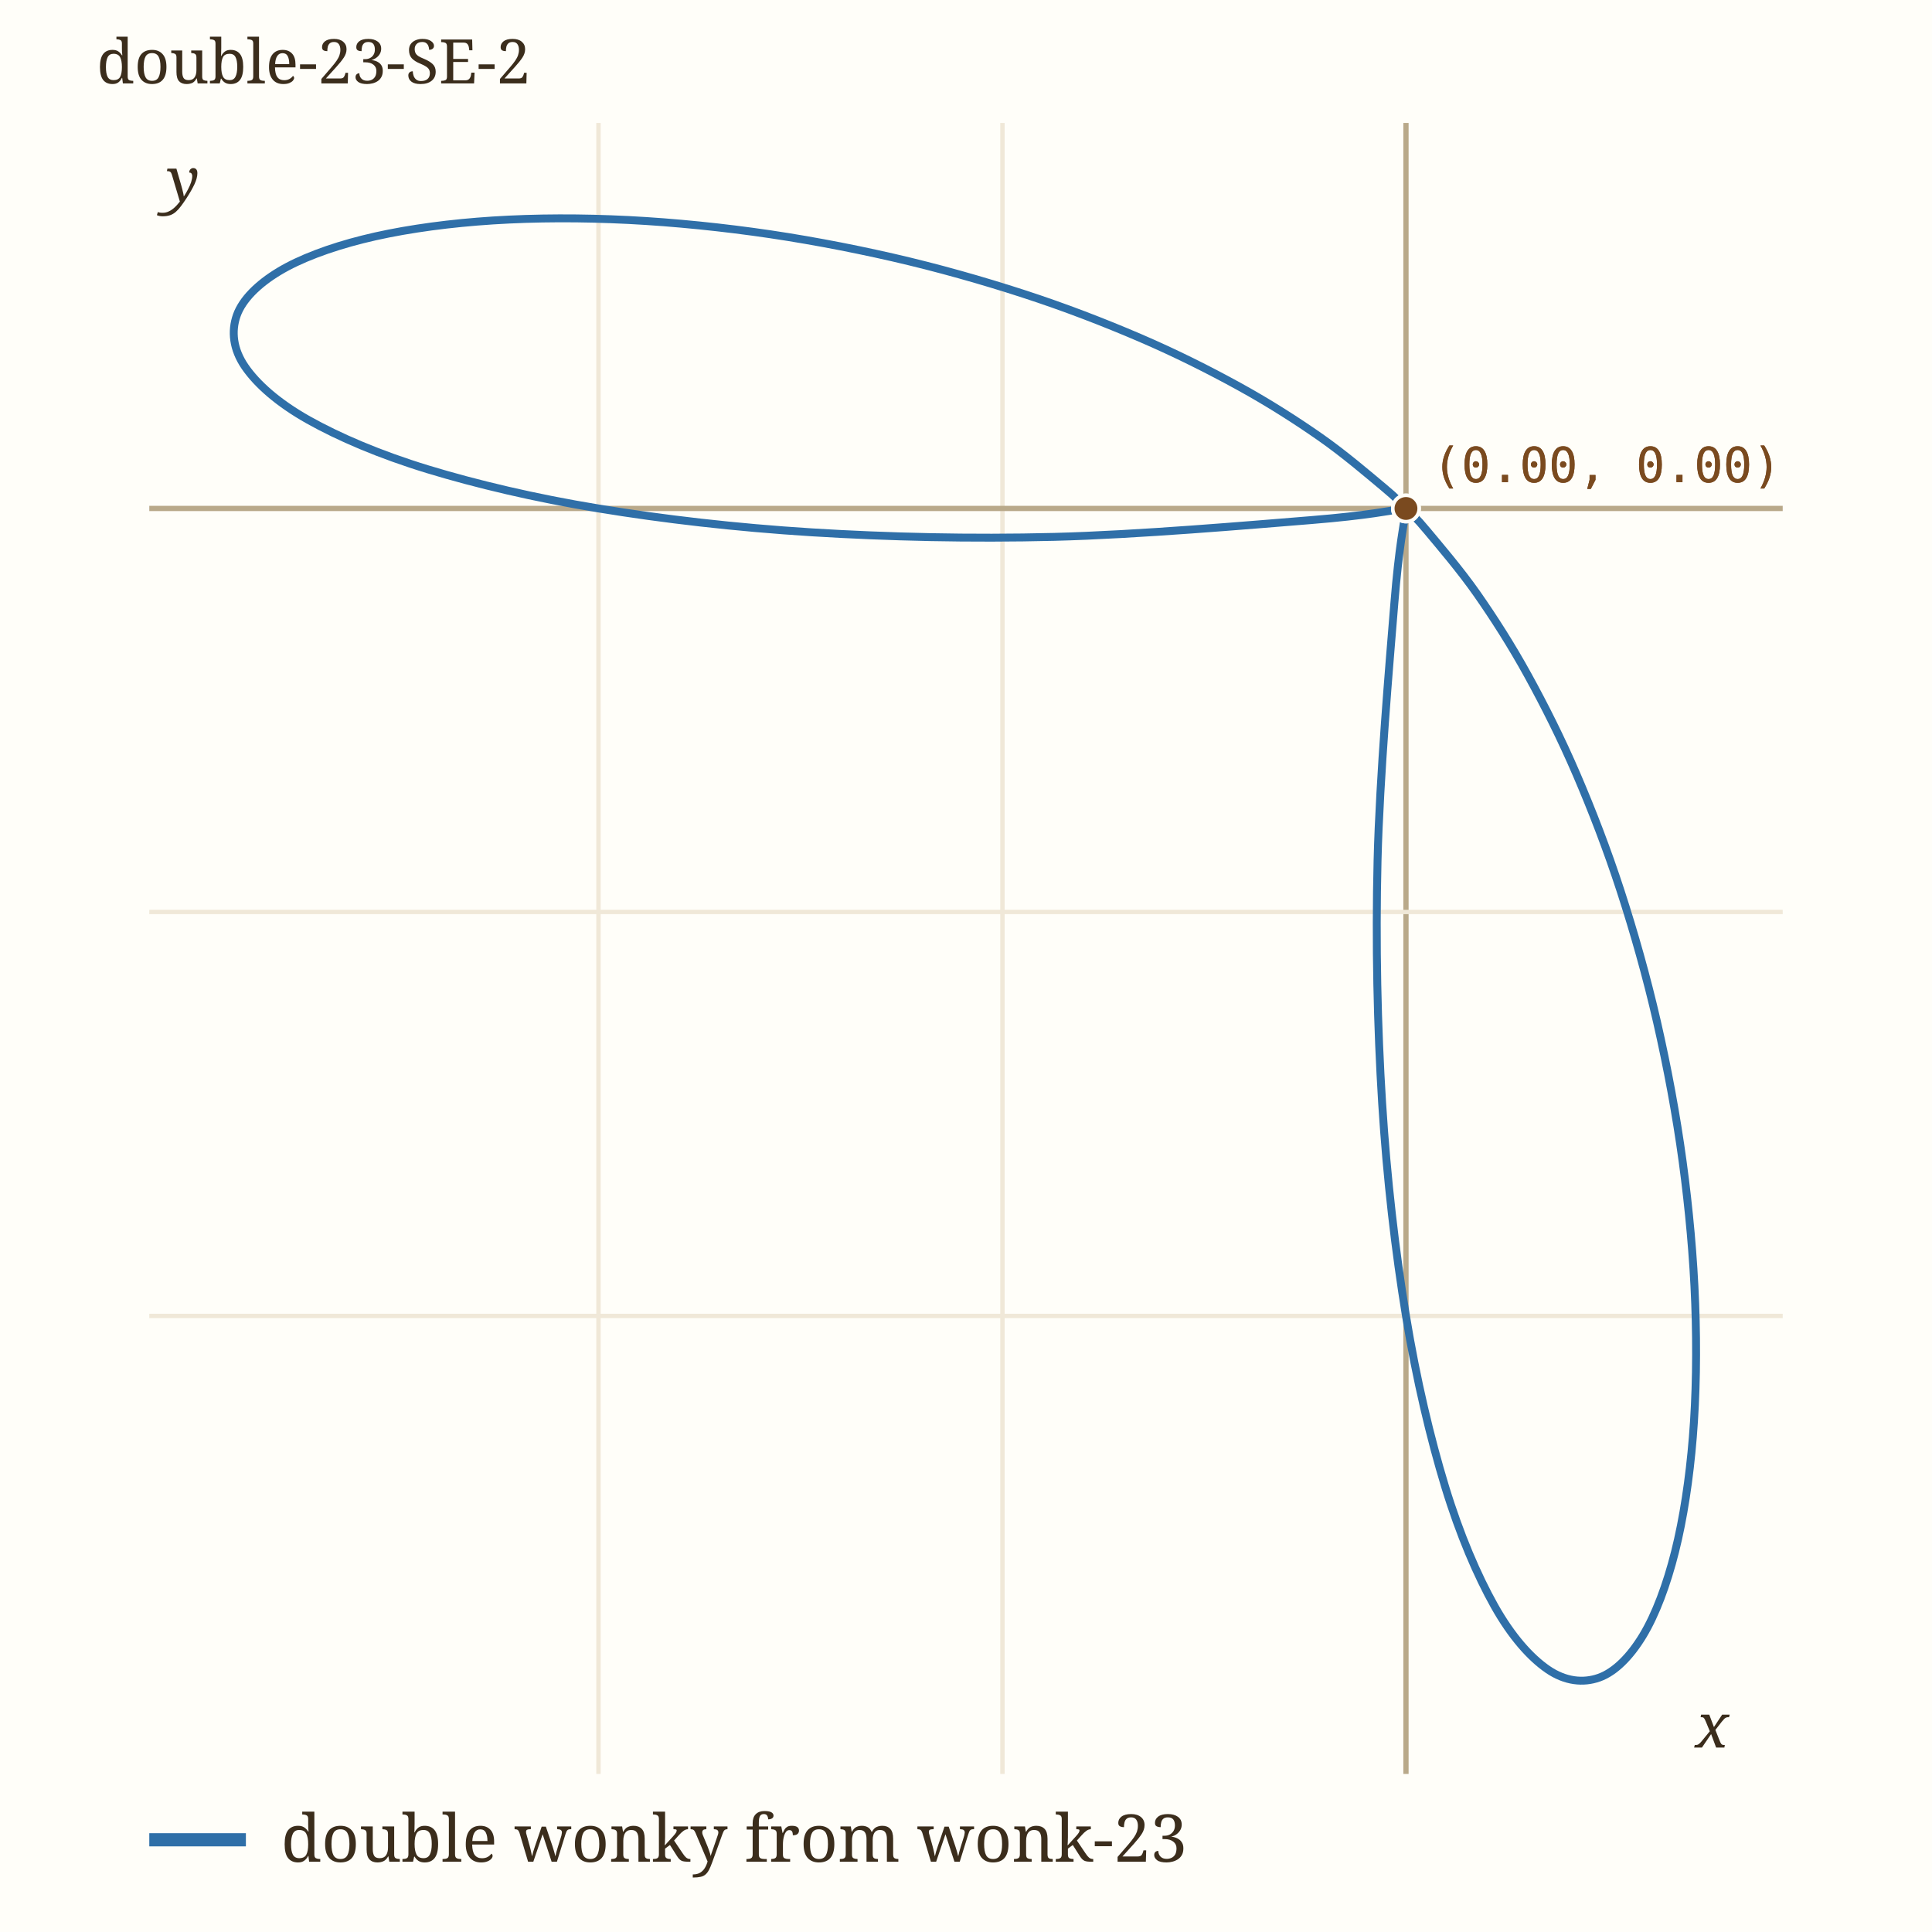
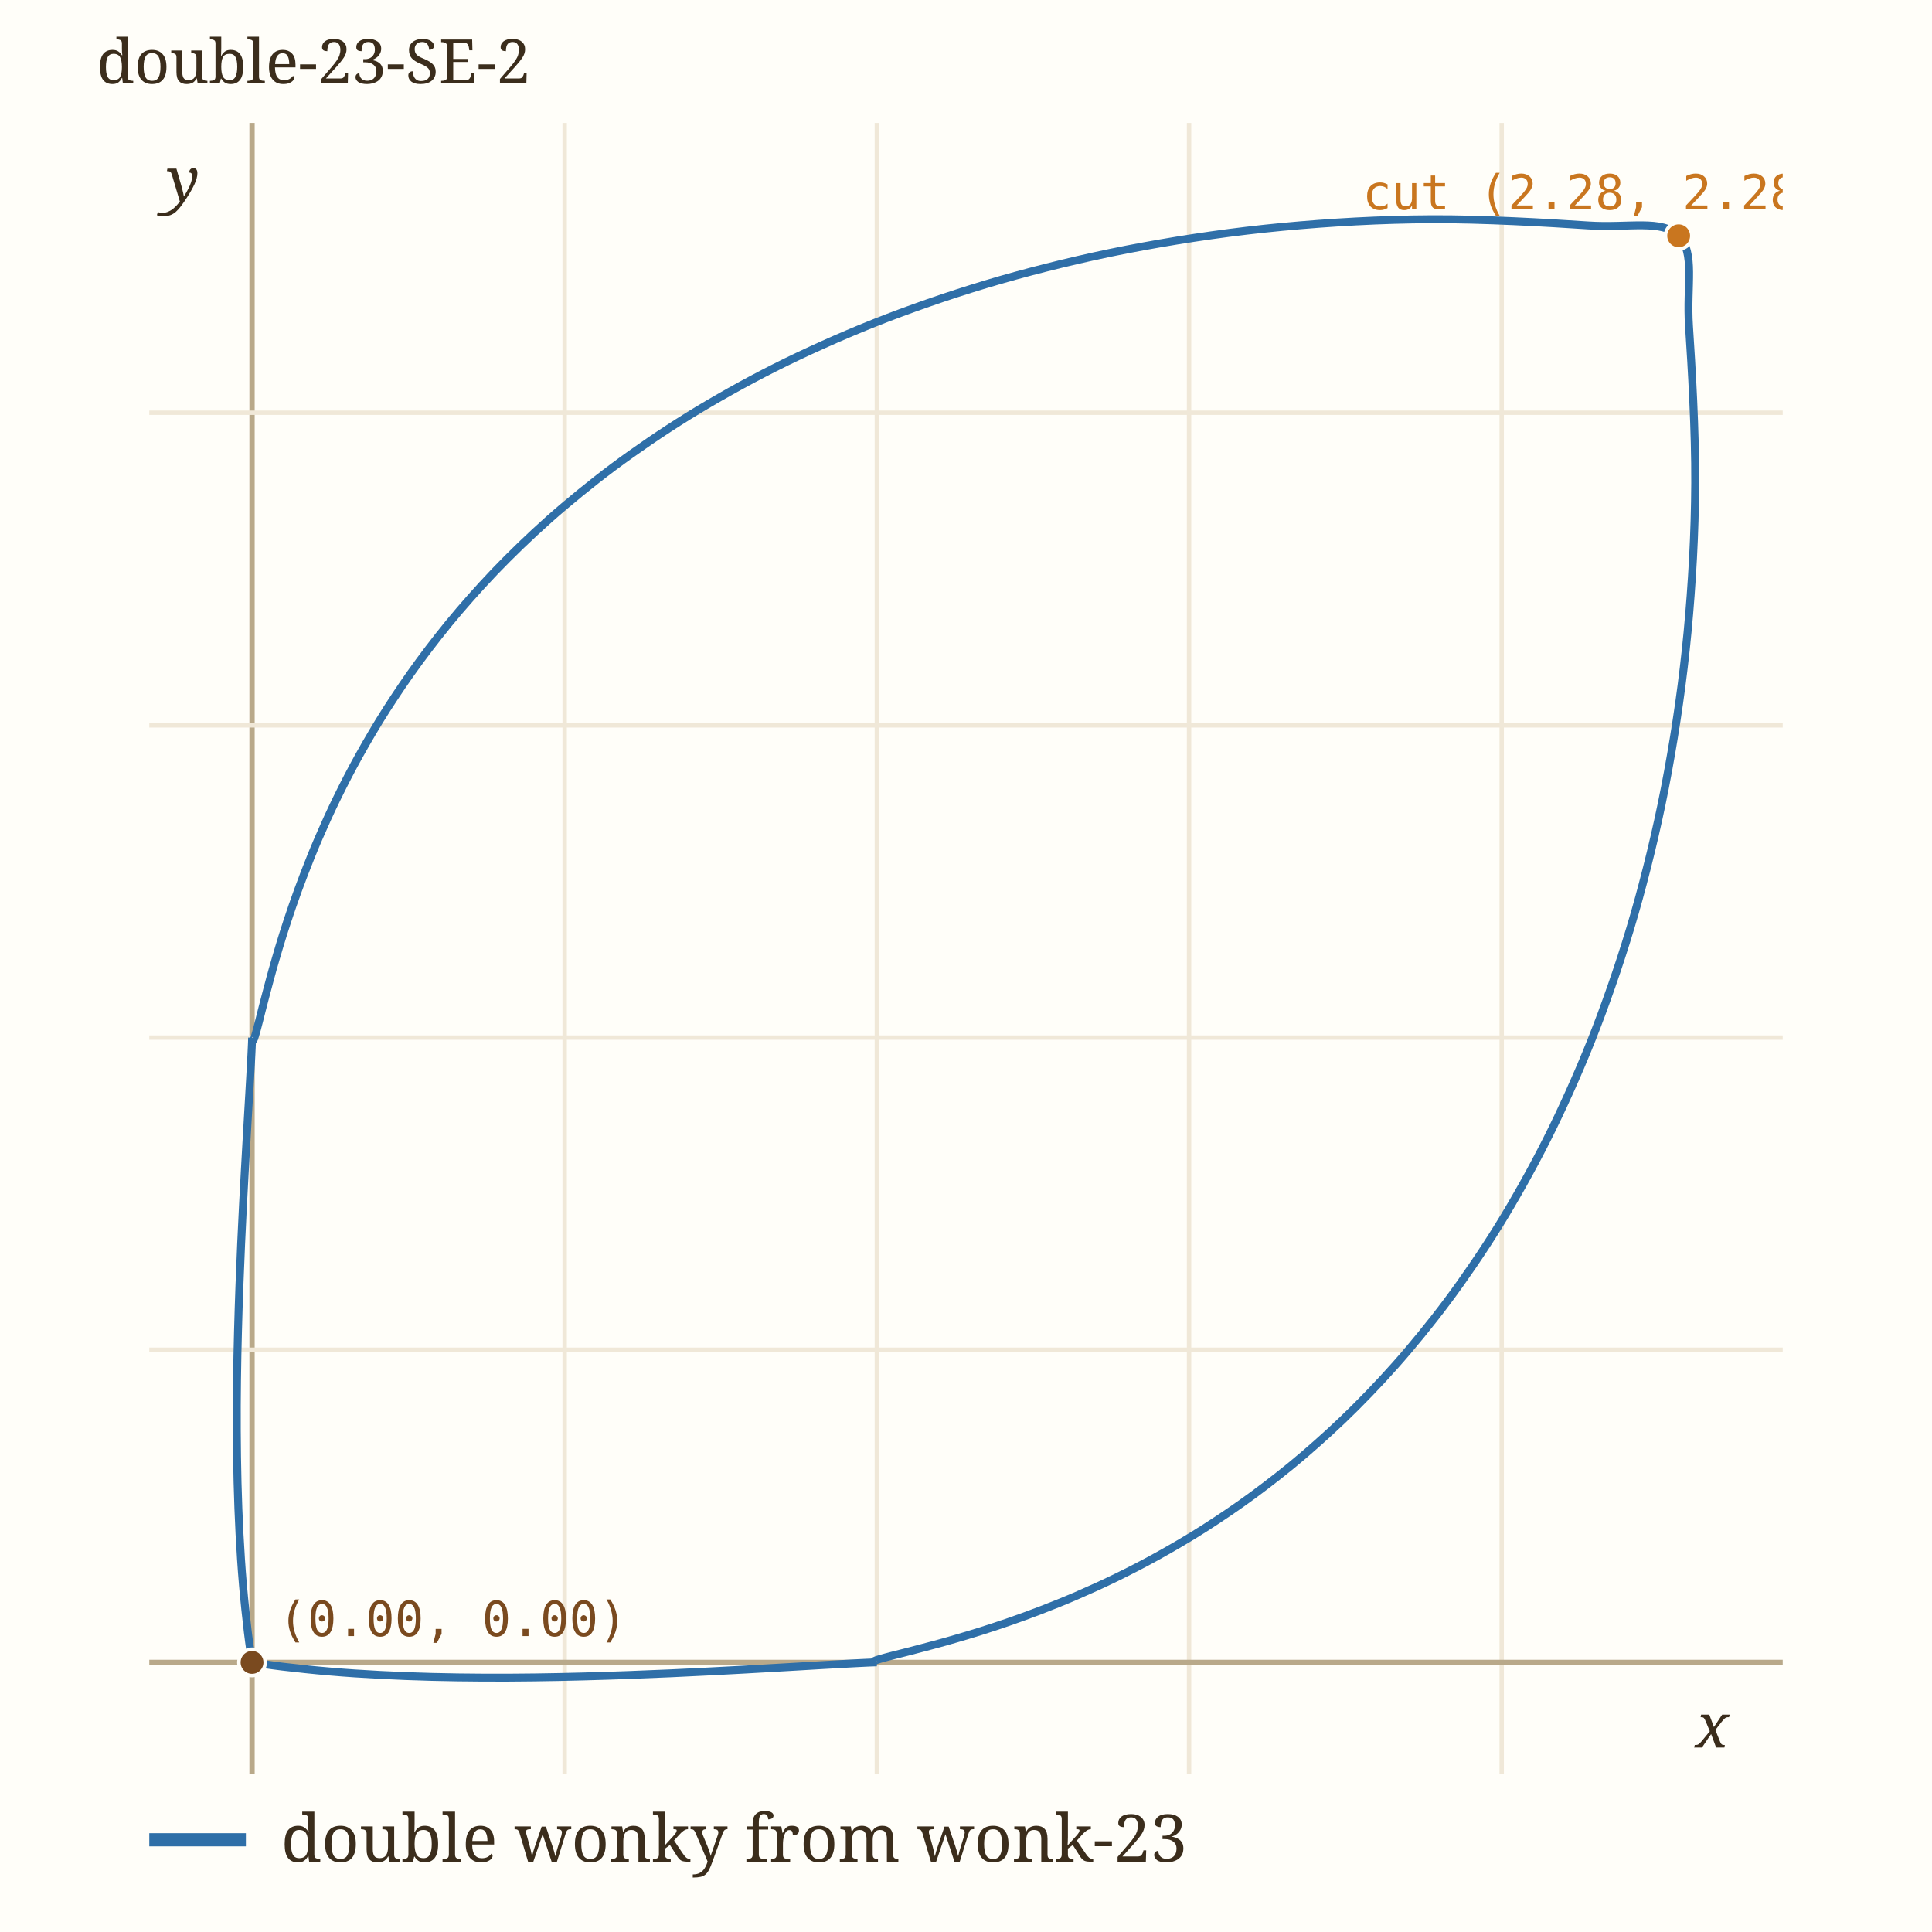
<svg xmlns="http://www.w3.org/2000/svg" viewBox="0 0 440 440" width="440" height="440" role="img" aria-label="double-23-SE-2" data-panel="double-23-SE-2">
  <rect x="0" y="0" width="440" height="440" fill="#fffef9" />
  <clipPath id="clip-double-23-SE-2">
    <rect x="34" y="28" width="372" height="376" />
  </clipPath>
  <g clip-path="url(#clip-double-23-SE-2)">
-     <line x1="136.3" x2="136.3" y1="28" y2="404" stroke="#f0e8d8" stroke-width="1" />
-     <text x="136.3" y="418.0" font-family="ui-monospace, Menlo, monospace" font-size="11" fill="#9c8a6a" text-anchor="middle">-1</text>
-     <line x1="228.3" x2="228.3" y1="28" y2="404" stroke="#f0e8d8" stroke-width="1" />
-     <text x="228.3" y="418.0" font-family="ui-monospace, Menlo, monospace" font-size="11" fill="#9c8a6a" text-anchor="middle">-0.5</text>
-     <line x1="320.2" x2="320.2" y1="28" y2="404" stroke="#b9a98a" stroke-width="1.2" />
-     <line x1="34" x2="406" y1="299.7" y2="299.7" stroke="#f0e8d8" stroke-width="1" />
-     <text x="28.0" y="303.7" font-family="ui-monospace, Menlo, monospace" font-size="11" fill="#9c8a6a" text-anchor="end">-1</text>
-     <line x1="34" x2="406" y1="207.7" y2="207.7" stroke="#f0e8d8" stroke-width="1" />
-     <text x="28.0" y="211.7" font-family="ui-monospace, Menlo, monospace" font-size="11" fill="#9c8a6a" text-anchor="end">-0.5</text>
-     <line x1="34" x2="406" y1="115.8" y2="115.8" stroke="#b9a98a" stroke-width="1.2" />
-     <path d="M320.20,115.80 C319.75,119.43 318.62,124.18 317.54,137.54 C316.46,150.90 314.19,177.01 313.73,195.95 C313.27,214.89 313.69,233.88 314.77,251.17 C315.85,268.46 317.80,285.12 320.20,299.69 C322.59,314.26 325.77,327.57 329.12,338.58 C332.48,349.59 336.46,358.81 340.35,365.75 C344.25,372.69 348.53,377.49 352.50,380.21 C356.47,382.93 360.57,383.36 364.19,382.07 C367.80,380.78 371.28,377.26 374.17,372.48 C377.05,367.71 379.59,360.94 381.48,353.41 C383.38,345.88 384.77,336.74 385.53,327.32 C386.30,317.89 386.46,307.32 386.07,296.87 C385.69,286.42 384.67,275.29 383.22,264.60 C381.77,253.91 379.72,243.00 377.37,232.72 C375.01,222.44 372.14,212.32 369.09,202.93 C366.04,193.54 362.58,184.59 359.06,176.39 C355.54,168.20 351.73,160.63 347.96,153.78 C344.19,146.93 340.25,140.79 336.42,135.30 C332.59,129.82 327.70,124.12 324.99,120.87 C322.29,117.62 321.84,117.45 320.20,115.80 C318.55,114.16 318.38,113.71 315.13,111.01 C311.88,108.30 306.18,103.41 300.70,99.58 C295.21,95.75 289.07,91.81 282.22,88.04 C275.37,84.27 267.80,80.46 259.61,76.94 C251.41,73.42 242.46,69.96 233.07,66.91 C223.68,63.86 213.56,60.99 203.28,58.63 C193.00,56.28 182.09,54.23 171.40,52.78 C160.71,51.33 149.58,50.31 139.13,49.93 C128.68,49.54 118.11,49.70 108.68,50.47 C99.26,51.23 90.12,52.62 82.59,54.52 C75.06,56.41 68.29,58.95 63.52,61.83 C58.74,64.72 55.22,68.20 53.93,71.81 C52.64,75.43 53.07,79.53 55.79,83.50 C58.51,87.47 63.31,91.75 70.25,95.65 C77.19,99.54 86.41,103.52 97.42,106.88 C108.43,110.23 121.74,113.41 136.31,115.80 C150.88,118.20 167.54,120.15 184.83,121.23 C202.12,122.31 221.11,122.73 240.05,122.27 C258.99,121.81 285.10,119.54 298.46,118.46 C311.82,117.38 316.57,116.25 320.20,115.80" fill="none" stroke="#2f6fa8" stroke-width="1.8" stroke-linecap="round" data-path="double-23-SE-2" />
-     <circle cx="320.2" cy="115.8" r="3" fill="#7a4a1f" stroke="#fffef9" stroke-width="0.8" />
-     <text x="326.2" y="109.8" font-family="ui-monospace, Menlo, monospace" font-size="11" fill="#7a4a1f">(0.00, 0.00)</text>
-     <circle cx="320.2" cy="115.8" r="3" fill="#7a4a1f" stroke="#fffef9" stroke-width="0.8" />
-     <text x="326.2" y="109.8" font-family="ui-monospace, Menlo, monospace" font-size="11" fill="#7a4a1f">(0.00, 0.00)</text>
+     <line x1="57.4" x2="57.4" y1="28" y2="404" stroke="#b9a98a" stroke-width="1.2" />
+     <line x1="128.6" x2="128.6" y1="28" y2="404" stroke="#f0e8d8" stroke-width="1" />
+     <text x="128.6" y="418.0" font-family="ui-monospace, Menlo, monospace" font-size="11" fill="#9c8a6a" text-anchor="middle">0.5</text>
+     <line x1="199.7" x2="199.7" y1="28" y2="404" stroke="#f0e8d8" stroke-width="1" />
+     <text x="199.7" y="418.0" font-family="ui-monospace, Menlo, monospace" font-size="11" fill="#9c8a6a" text-anchor="middle">1</text>
+     <line x1="270.8" x2="270.8" y1="28" y2="404" stroke="#f0e8d8" stroke-width="1" />
+     <text x="270.8" y="418.0" font-family="ui-monospace, Menlo, monospace" font-size="11" fill="#9c8a6a" text-anchor="middle">1.5</text>
+     <line x1="342.0" x2="342.0" y1="28" y2="404" stroke="#f0e8d8" stroke-width="1" />
+     <text x="342.0" y="418.0" font-family="ui-monospace, Menlo, monospace" font-size="11" fill="#9c8a6a" text-anchor="middle">2</text>
+     <line x1="34" x2="406" y1="378.6" y2="378.6" stroke="#b9a98a" stroke-width="1.2" />
+     <line x1="34" x2="406" y1="307.4" y2="307.4" stroke="#f0e8d8" stroke-width="1" />
+     <text x="28.0" y="311.4" font-family="ui-monospace, Menlo, monospace" font-size="11" fill="#9c8a6a" text-anchor="end">0.5</text>
+     <line x1="34" x2="406" y1="236.3" y2="236.3" stroke="#f0e8d8" stroke-width="1" />
+     <text x="28.0" y="240.3" font-family="ui-monospace, Menlo, monospace" font-size="11" fill="#9c8a6a" text-anchor="end">1</text>
+     <line x1="34" x2="406" y1="165.2" y2="165.2" stroke="#f0e8d8" stroke-width="1" />
+     <text x="28.0" y="169.2" font-family="ui-monospace, Menlo, monospace" font-size="11" fill="#9c8a6a" text-anchor="end">1.5</text>
+     <line x1="34" x2="406" y1="94.0" y2="94.0" stroke="#f0e8d8" stroke-width="1" />
+     <text x="28.0" y="98.0" font-family="ui-monospace, Menlo, monospace" font-size="11" fill="#9c8a6a" text-anchor="end">2</text>
+     <path d="M57.41,378.59 C58.56,378.75 61.35,379.21 64.31,379.56 C67.27,379.91 71.44,380.37 75.16,380.68 C78.87,381.00 82.74,381.25 86.61,381.45 C90.47,381.65 94.44,381.80 98.37,381.90 C102.29,382.00 106.27,382.05 110.16,382.07 C114.05,382.09 117.94,382.07 121.71,382.02 C125.49,381.98 129.22,381.89 132.80,381.80 C136.39,381.71 139.89,381.59 143.24,381.47 C146.58,381.35 149.81,381.21 152.86,381.08 C155.92,380.94 158.84,380.80 161.58,380.66 C164.32,380.52 166.90,380.38 169.31,380.25 C171.72,380.12 173.96,379.99 176.03,379.87 C178.11,379.75 180.01,379.64 181.76,379.54 C183.51,379.44 185.09,379.34 186.52,379.26 C187.96,379.18 189.24,379.10 190.39,379.04 C191.54,378.97 192.54,378.92 193.43,378.87 C194.32,378.82 195.08,378.78 195.74,378.75 C196.40,378.71 196.95,378.69 197.41,378.67 C197.88,378.65 198.24,378.63 198.55,378.62 C198.85,378.61 199.07,378.60 199.24,378.60 C199.42,378.59 199.52,378.59 199.60,378.59 C199.67,378.59 199.69,378.59 199.70,378.59 C199.70,378.59 199.66,378.59 199.62,378.58 C199.58,378.58 199.50,378.58 199.44,378.58 C199.37,378.57 199.28,378.56 199.21,378.55 C199.15,378.54 199.07,378.53 199.03,378.50 C198.99,378.48 198.95,378.46 198.96,378.42 C198.98,378.39 199.01,378.35 199.10,378.29 C199.20,378.24 199.33,378.18 199.53,378.10 C199.74,378.03 200.00,377.94 200.34,377.84 C200.69,377.74 201.10,377.62 201.62,377.48 C202.14,377.34 202.74,377.19 203.45,377.00 C204.17,376.82 204.97,376.62 205.91,376.38 C206.85,376.14 207.89,375.87 209.07,375.56 C210.25,375.26 211.54,374.92 212.98,374.52 C214.43,374.13 216.00,373.70 217.71,373.19 C219.43,372.69 221.28,372.14 223.29,371.51 C225.29,370.87 227.43,370.18 229.73,369.38 C232.02,368.58 234.46,367.71 237.04,366.71 C239.62,365.72 242.35,364.63 245.21,363.39 C248.07,362.15 251.07,360.80 254.20,359.27 C257.33,357.74 260.59,356.07 263.96,354.19 C267.33,352.31 270.83,350.27 274.42,347.98 C278.00,345.68 281.70,343.20 285.46,340.43 C289.22,337.65 293.09,334.65 296.98,331.32 C300.86,327.98 304.84,324.39 308.80,320.42 C312.76,316.45 316.77,312.18 320.74,307.49 C324.70,302.80 328.69,297.77 332.58,292.28 C336.47,286.80 340.35,280.93 344.07,274.57 C347.79,268.22 351.45,261.44 354.90,254.16 C358.34,246.88 361.69,239.13 364.74,230.89 C367.79,222.65 370.68,213.92 373.21,204.71 C375.73,195.51 378.03,185.79 379.88,175.66 C381.74,165.53 383.29,154.90 384.33,143.94 C385.36,132.99 386.02,121.56 386.07,109.95 C386.13,98.34 385.29,83.68 384.66,74.31 C384.04,64.93 386.13,57.53 382.30,53.70 C378.47,49.87 371.07,51.96 361.69,51.34 C352.32,50.71 337.66,49.87 326.05,49.93 C314.44,49.98 303.01,50.64 292.06,51.67 C281.10,52.71 270.47,54.26 260.34,56.12 C250.21,57.97 240.49,60.27 231.29,62.79 C222.08,65.32 213.35,68.21 205.11,71.26 C196.87,74.31 189.12,77.66 181.84,81.10 C174.56,84.55 167.78,88.21 161.43,91.93 C155.07,95.65 149.20,99.53 143.72,103.42 C138.23,107.31 133.20,111.30 128.51,115.26 C123.82,119.23 119.55,123.24 115.58,127.20 C111.61,131.16 108.02,135.14 104.68,139.02 C101.35,142.91 98.35,146.78 95.57,150.54 C92.80,154.30 90.32,158.00 88.02,161.58 C85.73,165.17 83.69,168.67 81.81,172.04 C79.93,175.41 78.26,178.67 76.73,181.80 C75.20,184.93 73.85,187.93 72.61,190.79 C71.37,193.65 70.28,196.38 69.29,198.96 C68.29,201.54 67.42,203.98 66.62,206.27 C65.82,208.57 65.13,210.71 64.49,212.71 C63.86,214.72 63.31,216.57 62.81,218.29 C62.30,220.00 61.87,221.57 61.48,223.02 C61.08,224.46 60.74,225.75 60.44,226.93 C60.13,228.11 59.86,229.15 59.62,230.09 C59.38,231.03 59.18,231.83 59.00,232.55 C58.81,233.26 58.66,233.86 58.52,234.38 C58.38,234.90 58.26,235.31 58.16,235.66 C58.06,236.00 57.97,236.26 57.90,236.47 C57.82,236.67 57.76,236.80 57.71,236.90 C57.65,236.99 57.61,237.02 57.58,237.04 C57.54,237.05 57.52,237.01 57.50,236.97 C57.47,236.93 57.46,236.85 57.45,236.79 C57.44,236.72 57.43,236.63 57.42,236.56 C57.42,236.50 57.42,236.42 57.42,236.38 C57.41,236.34 57.41,236.30 57.41,236.30 C57.41,236.31 57.41,236.33 57.41,236.40 C57.41,236.48 57.41,236.58 57.40,236.76 C57.40,236.93 57.39,237.15 57.38,237.45 C57.37,237.76 57.35,238.12 57.33,238.59 C57.31,239.05 57.29,239.60 57.25,240.26 C57.22,240.92 57.18,241.68 57.13,242.57 C57.08,243.46 57.03,244.46 56.96,245.61 C56.90,246.76 56.82,248.04 56.74,249.48 C56.66,250.91 56.56,252.49 56.46,254.24 C56.36,255.99 56.25,257.89 56.13,259.97 C56.01,262.04 55.88,264.28 55.75,266.69 C55.62,269.10 55.48,271.68 55.34,274.42 C55.20,277.16 55.06,280.08 54.92,283.14 C54.79,286.19 54.65,289.42 54.53,292.76 C54.41,296.11 54.29,299.61 54.20,303.20 C54.11,306.78 54.02,310.51 53.98,314.29 C53.93,318.06 53.91,321.95 53.93,325.84 C53.95,329.73 54.00,333.71 54.10,337.63 C54.20,341.56 54.35,345.53 54.55,349.39 C54.75,353.26 55.00,357.13 55.32,360.84 C55.63,364.56 56.09,368.73 56.44,371.69 C56.79,374.65 57.25,377.44 57.41,378.59" fill="none" stroke="#2f6fa8" stroke-width="1.8" stroke-linecap="round" data-path="double-23-SE-2" />
+     <circle cx="57.4" cy="378.6" r="3" fill="#7a4a1f" stroke="#fffef9" stroke-width="0.8" />
+     <text x="63.4" y="372.6" font-family="ui-monospace, Menlo, monospace" font-size="11" fill="#7a4a1f">(0.00, 0.00)</text>
+     <circle cx="382.3" cy="53.7" r="3" fill="#c9761f" stroke="#fffef9" stroke-width="0.8" />
+     <text x="310.3" y="47.7" font-family="ui-monospace, Menlo, monospace" font-size="11" fill="#c9761f">cut (2.28, 2.28)</text>
  </g>
  <text x="386.1" y="398.0" font-family="Georgia, serif" font-size="14" font-style="italic" fill="#3b2d1c">x</text>
  <text x="38.0" y="45.9" font-family="Georgia, serif" font-size="14" font-style="italic" fill="#3b2d1c">y</text>
  <text x="22" y="19" font-family="Georgia, serif" font-size="14" fill="#3b2d1c">double-23-SE-2</text>
  <line x1="34" x2="56" y1="419" y2="419" stroke="#2f6fa8" stroke-width="3" />
  <text x="64" y="424" font-family="Georgia, serif" font-size="15" fill="#3b2d1c">double wonky from wonk-23</text>
</svg>
